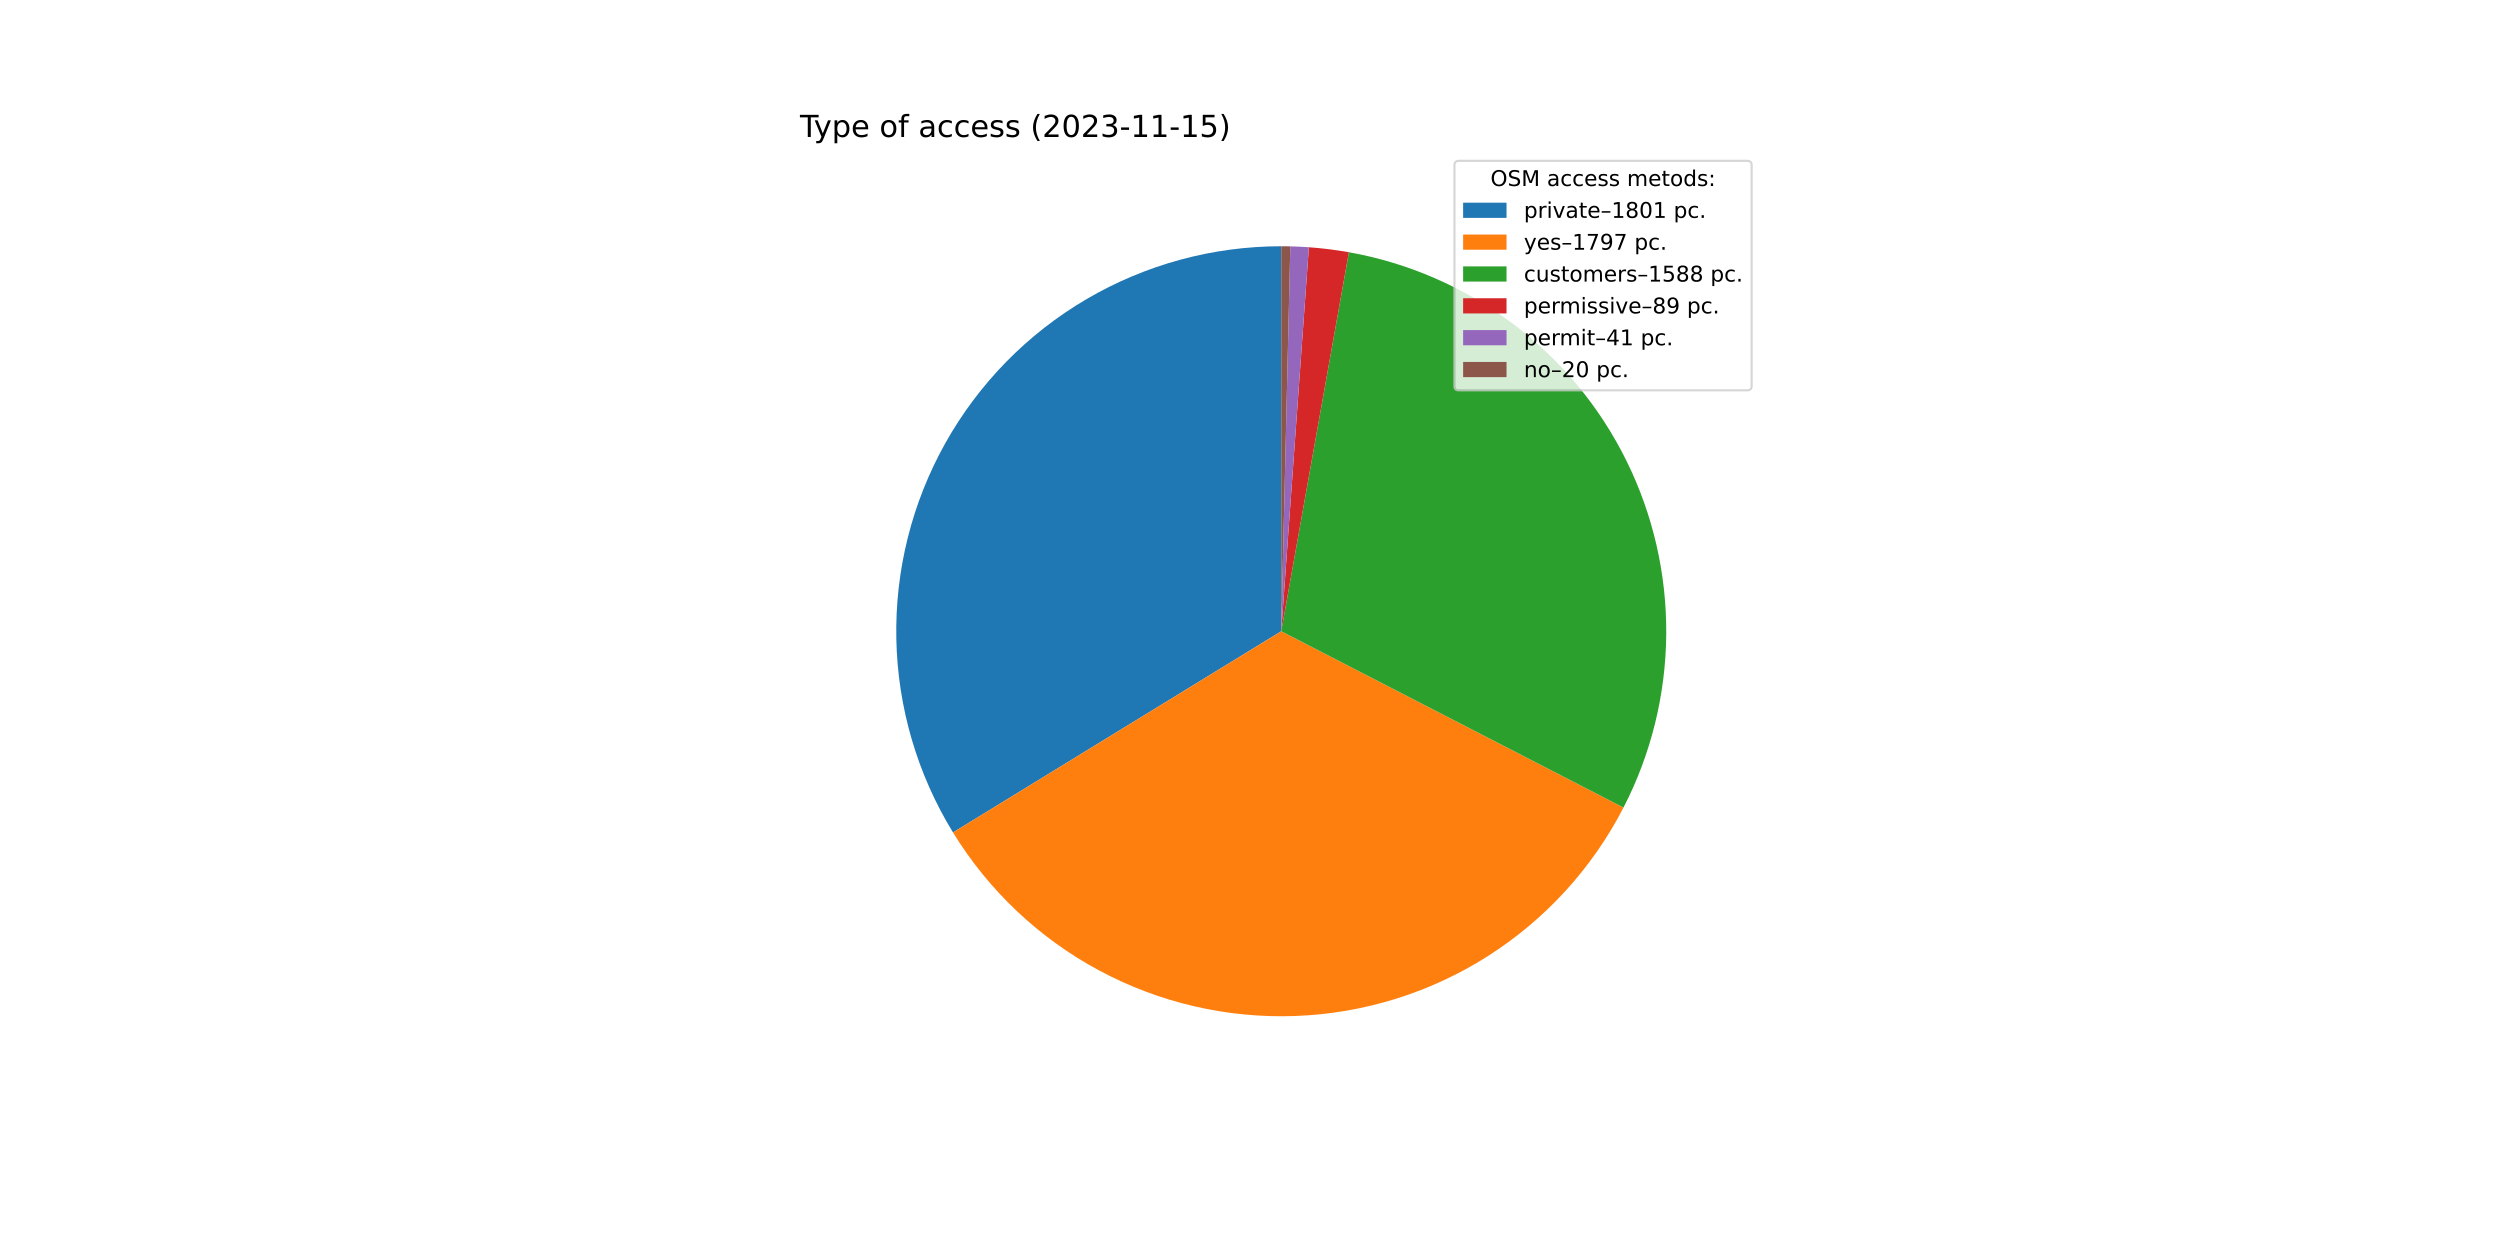
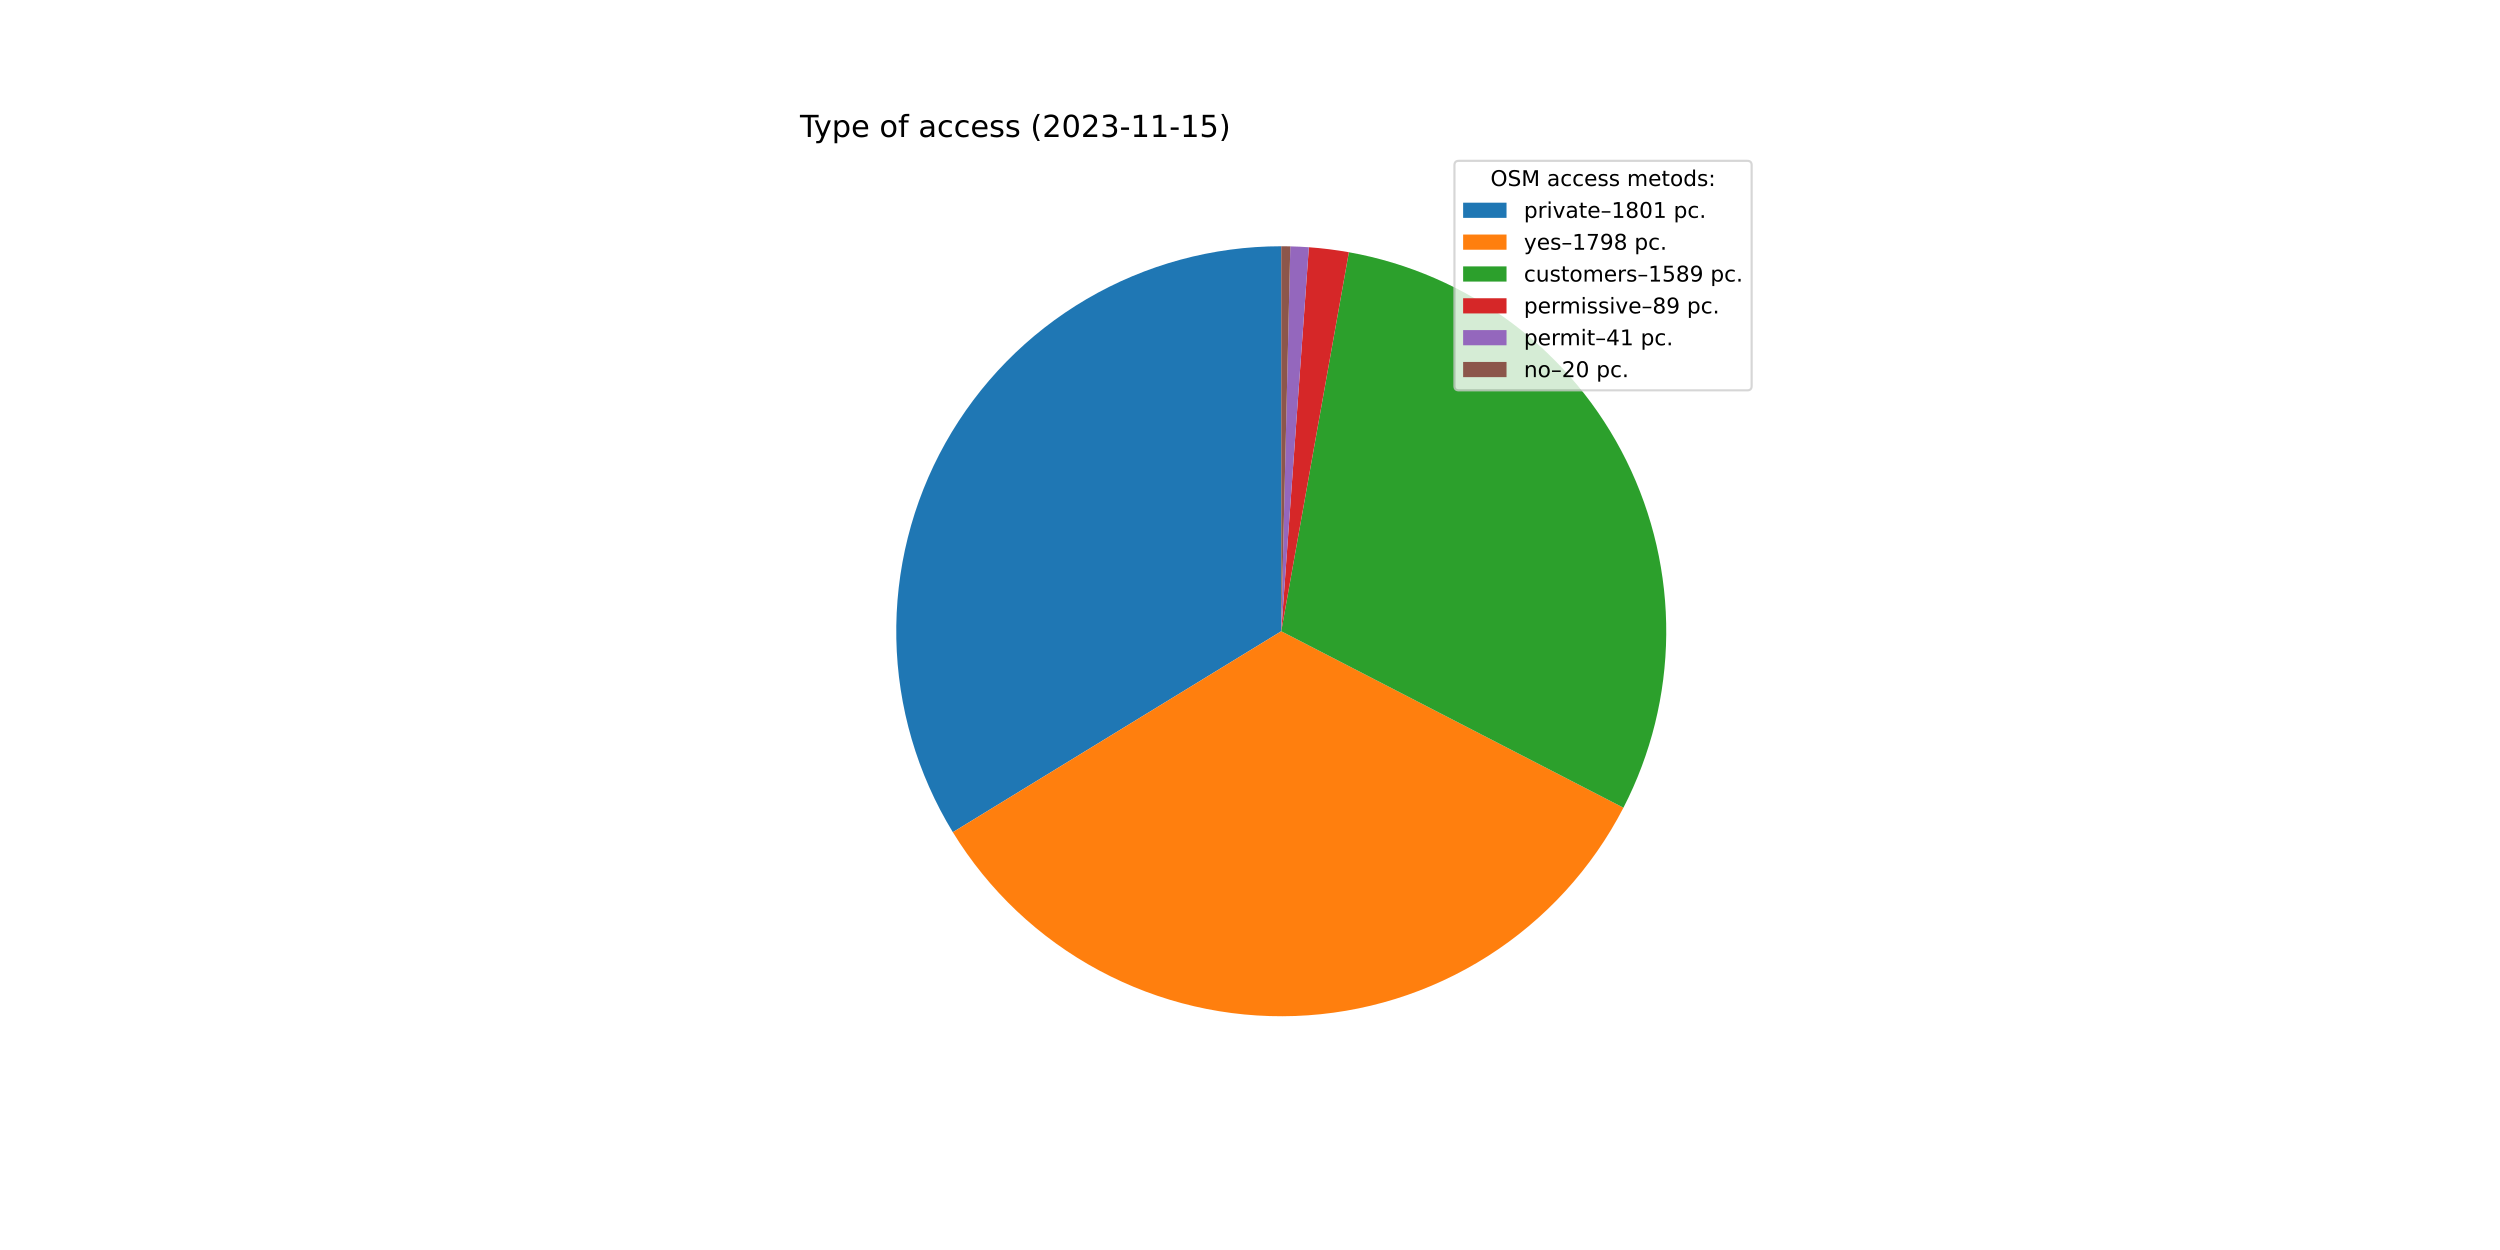
<svg xmlns="http://www.w3.org/2000/svg" xmlns:xlink="http://www.w3.org/1999/xlink" width="1152pt" height="576pt" viewBox="0 0 1152 576" version="1.1">
  <defs>
    <style type="text/css">*{stroke-linejoin: round; stroke-linecap: butt}</style>
  </defs>
  <g id="figure_1">
    <g id="patch_1">
      <path d="M 0 576  L 1152 576  L 1152 0  L 0 0  z " style="fill: #ffffff" />
    </g>
    <g id="axes_1">
      <g id="patch_2">
-         <path d="M 590.4 113.472  C 558.865 113.472 527.893 121.88 500.688 137.827  C 473.482 153.773 451.014 176.689 435.607 204.204  C 420.2 231.719 412.405 262.85 413.027 294.379  C 413.648 325.907 422.666 356.707 439.146 383.593  L 590.4 290.88  L 590.4 113.472  z " style="fill: #1f77b4" />
+         <path d="M 590.4 113.472  C 558.877 113.472 527.917 121.874 500.718 137.809  C 473.52 153.744 451.054 176.644 435.642 204.142  C 420.23 231.641 412.422 262.756 413.024 294.273  C 413.627 325.79 422.62 356.584 439.072 383.473  L 590.4 290.88  L 590.4 113.472  z " style="fill: #1f77b4" />
      </g>
      <g id="patch_3">
-         <path d="M 439.146 383.593  C 455.589 410.419 478.876 432.393 506.609 447.254  C 534.343 462.114 565.537 469.333 596.979 468.166  C 628.421 466.999 658.994 457.489 685.55 440.613  C 712.106 423.738 733.7 400.098 748.11 372.128  L 590.4 290.88  L 439.146 383.593  z " style="fill: #ff7f0e" />
+         <path d="M 439.072 383.473  C 455.497 410.316 478.772 432.312 506.5 447.195  C 534.228 462.078 565.423 469.318 596.872 468.17  C 628.321 467.022 658.905 457.526 685.474 440.662  C 712.043 423.797 733.653 400.162 748.076 372.193  L 590.4 290.88  L 439.072 383.473  z " style="fill: #ff7f0e" />
      </g>
      <g id="patch_4">
-         <path d="M 748.11 372.128  C 760.827 347.442 767.573 320.111 767.802 292.342  C 768.031 264.574 761.737 237.135 749.428 212.243  C 737.119 187.35 719.135 165.692 696.929 149.017  C 674.724 132.342 648.91 121.111 621.572 116.232  L 590.4 290.88  L 748.11 372.128  z " style="fill: #2ca02c" />
+         <path d="M 748.076 372.193  C 760.807 347.505 767.565 320.17 767.802 292.394  C 768.039 264.618 761.749 237.171 749.441 212.27  C 737.133 187.369 719.147 165.703 696.937 149.023  C 674.726 132.342 648.906 121.109 621.561 116.23  L 590.4 290.88  L 748.076 372.193  z " style="fill: #2ca02c" />
      </g>
      <g id="patch_5">
-         <path d="M 621.572 116.232  C 618.522 115.688 615.457 115.223 612.382 114.839  C 609.307 114.455 606.223 114.152 603.132 113.929  L 590.4 290.88  L 621.572 116.232  z " style="fill: #d62728" />
+         <path d="M 621.561 116.23  C 618.511 115.686 615.448 115.222 612.374 114.838  C 609.3 114.454 606.217 114.151 603.127 113.929  L 590.4 290.88  L 621.561 116.23  z " style="fill: #d62728" />
      </g>
      <g id="patch_6">
-         <path d="M 603.132 113.929  C 601.708 113.827 600.283 113.742 598.857 113.674  C 597.431 113.606 596.005 113.555 594.578 113.521  L 590.4 290.88  L 603.132 113.929  z " style="fill: #9467bd" />
+         <path d="M 603.127 113.929  C 601.704 113.827 600.279 113.742 598.854 113.674  C 597.429 113.606 596.003 113.555 594.576 113.521  L 590.4 290.88  L 603.127 113.929  z " style="fill: #9467bd" />
      </g>
      <g id="patch_7">
-         <path d="M 594.578 113.521  C 593.881 113.505 593.185 113.492 592.489 113.484  C 591.793 113.476 591.096 113.472 590.4 113.472  L 590.4 290.88  L 594.578 113.521  z " style="fill: #8c564b" />
+         <path d="M 594.576 113.521  C 593.88 113.505 593.184 113.492 592.488 113.484  C 591.792 113.476 591.096 113.472 590.4 113.472  L 590.4 290.88  L 594.576 113.521  z " style="fill: #8c564b" />
      </g>
      <g id="matplotlib.axis_1" />
      <g id="matplotlib.axis_2" />
      <g id="text_1">
        <g transform="translate(368.64 63.12)scale(0.14 -0.14)">
          <defs>
            <path id="DejaVuSans-54" d="M -19 4666  L 3928 4666  L 3928 4134  L 2272 4134  L 2272 0  L 1638 0  L 1638 4134  L -19 4134  L -19 4666  z " transform="scale(0.015625)" />
            <path id="DejaVuSans-79" d="M 2059 -325  Q 1816 -950 1584 -1140  Q 1353 -1331 966 -1331  L 506 -1331  L 506 -850  L 844 -850  Q 1081 -850 1212 -737  Q 1344 -625 1503 -206  L 1606 56  L 191 3500  L 800 3500  L 1894 763  L 2988 3500  L 3597 3500  L 2059 -325  z " transform="scale(0.015625)" />
            <path id="DejaVuSans-70" d="M 1159 525  L 1159 -1331  L 581 -1331  L 581 3500  L 1159 3500  L 1159 2969  Q 1341 3281 1617 3432  Q 1894 3584 2278 3584  Q 2916 3584 3314 3078  Q 3713 2572 3713 1747  Q 3713 922 3314 415  Q 2916 -91 2278 -91  Q 1894 -91 1617 61  Q 1341 213 1159 525  z M 3116 1747  Q 3116 2381 2855 2742  Q 2594 3103 2138 3103  Q 1681 3103 1420 2742  Q 1159 2381 1159 1747  Q 1159 1113 1420 752  Q 1681 391 2138 391  Q 2594 391 2855 752  Q 3116 1113 3116 1747  z " transform="scale(0.015625)" />
            <path id="DejaVuSans-65" d="M 3597 1894  L 3597 1613  L 953 1613  Q 991 1019 1311 708  Q 1631 397 2203 397  Q 2534 397 2845 478  Q 3156 559 3463 722  L 3463 178  Q 3153 47 2828 -22  Q 2503 -91 2169 -91  Q 1331 -91 842 396  Q 353 884 353 1716  Q 353 2575 817 3079  Q 1281 3584 2069 3584  Q 2775 3584 3186 3129  Q 3597 2675 3597 1894  z M 3022 2063  Q 3016 2534 2758 2815  Q 2500 3097 2075 3097  Q 1594 3097 1305 2825  Q 1016 2553 972 2059  L 3022 2063  z " transform="scale(0.015625)" />
            <path id="DejaVuSans-20" transform="scale(0.015625)" />
            <path id="DejaVuSans-6f" d="M 1959 3097  Q 1497 3097 1228 2736  Q 959 2375 959 1747  Q 959 1119 1226 758  Q 1494 397 1959 397  Q 2419 397 2687 759  Q 2956 1122 2956 1747  Q 2956 2369 2687 2733  Q 2419 3097 1959 3097  z M 1959 3584  Q 2709 3584 3137 3096  Q 3566 2609 3566 1747  Q 3566 888 3137 398  Q 2709 -91 1959 -91  Q 1206 -91 779 398  Q 353 888 353 1747  Q 353 2609 779 3096  Q 1206 3584 1959 3584  z " transform="scale(0.015625)" />
            <path id="DejaVuSans-66" d="M 2375 4863  L 2375 4384  L 1825 4384  Q 1516 4384 1395 4259  Q 1275 4134 1275 3809  L 1275 3500  L 2222 3500  L 2222 3053  L 1275 3053  L 1275 0  L 697 0  L 697 3053  L 147 3053  L 147 3500  L 697 3500  L 697 3744  Q 697 4328 969 4595  Q 1241 4863 1831 4863  L 2375 4863  z " transform="scale(0.015625)" />
            <path id="DejaVuSans-61" d="M 2194 1759  Q 1497 1759 1228 1600  Q 959 1441 959 1056  Q 959 750 1161 570  Q 1363 391 1709 391  Q 2188 391 2477 730  Q 2766 1069 2766 1631  L 2766 1759  L 2194 1759  z M 3341 1997  L 3341 0  L 2766 0  L 2766 531  Q 2569 213 2275 61  Q 1981 -91 1556 -91  Q 1019 -91 701 211  Q 384 513 384 1019  Q 384 1609 779 1909  Q 1175 2209 1959 2209  L 2766 2209  L 2766 2266  Q 2766 2663 2505 2880  Q 2244 3097 1772 3097  Q 1472 3097 1187 3025  Q 903 2953 641 2809  L 641 3341  Q 956 3463 1253 3523  Q 1550 3584 1831 3584  Q 2591 3584 2966 3190  Q 3341 2797 3341 1997  z " transform="scale(0.015625)" />
            <path id="DejaVuSans-63" d="M 3122 3366  L 3122 2828  Q 2878 2963 2633 3030  Q 2388 3097 2138 3097  Q 1578 3097 1268 2742  Q 959 2388 959 1747  Q 959 1106 1268 751  Q 1578 397 2138 397  Q 2388 397 2633 464  Q 2878 531 3122 666  L 3122 134  Q 2881 22 2623 -34  Q 2366 -91 2075 -91  Q 1284 -91 818 406  Q 353 903 353 1747  Q 353 2603 823 3093  Q 1294 3584 2113 3584  Q 2378 3584 2631 3529  Q 2884 3475 3122 3366  z " transform="scale(0.015625)" />
            <path id="DejaVuSans-73" d="M 2834 3397  L 2834 2853  Q 2591 2978 2328 3040  Q 2066 3103 1784 3103  Q 1356 3103 1142 2972  Q 928 2841 928 2578  Q 928 2378 1081 2264  Q 1234 2150 1697 2047  L 1894 2003  Q 2506 1872 2764 1633  Q 3022 1394 3022 966  Q 3022 478 2636 193  Q 2250 -91 1575 -91  Q 1294 -91 989 -36  Q 684 19 347 128  L 347 722  Q 666 556 975 473  Q 1284 391 1588 391  Q 1994 391 2212 530  Q 2431 669 2431 922  Q 2431 1156 2273 1281  Q 2116 1406 1581 1522  L 1381 1569  Q 847 1681 609 1914  Q 372 2147 372 2553  Q 372 3047 722 3315  Q 1072 3584 1716 3584  Q 2034 3584 2315 3537  Q 2597 3491 2834 3397  z " transform="scale(0.015625)" />
            <path id="DejaVuSans-28" d="M 1984 4856  Q 1566 4138 1362 3434  Q 1159 2731 1159 2009  Q 1159 1288 1364 580  Q 1569 -128 1984 -844  L 1484 -844  Q 1016 -109 783 600  Q 550 1309 550 2009  Q 550 2706 781 3412  Q 1013 4119 1484 4856  L 1984 4856  z " transform="scale(0.015625)" />
            <path id="DejaVuSans-32" d="M 1228 531  L 3431 531  L 3431 0  L 469 0  L 469 531  Q 828 903 1448 1529  Q 2069 2156 2228 2338  Q 2531 2678 2651 2914  Q 2772 3150 2772 3378  Q 2772 3750 2511 3984  Q 2250 4219 1831 4219  Q 1534 4219 1204 4116  Q 875 4013 500 3803  L 500 4441  Q 881 4594 1212 4672  Q 1544 4750 1819 4750  Q 2544 4750 2975 4387  Q 3406 4025 3406 3419  Q 3406 3131 3298 2873  Q 3191 2616 2906 2266  Q 2828 2175 2409 1742  Q 1991 1309 1228 531  z " transform="scale(0.015625)" />
            <path id="DejaVuSans-30" d="M 2034 4250  Q 1547 4250 1301 3770  Q 1056 3291 1056 2328  Q 1056 1369 1301 889  Q 1547 409 2034 409  Q 2525 409 2770 889  Q 3016 1369 3016 2328  Q 3016 3291 2770 3770  Q 2525 4250 2034 4250  z M 2034 4750  Q 2819 4750 3233 4129  Q 3647 3509 3647 2328  Q 3647 1150 3233 529  Q 2819 -91 2034 -91  Q 1250 -91 836 529  Q 422 1150 422 2328  Q 422 3509 836 4129  Q 1250 4750 2034 4750  z " transform="scale(0.015625)" />
            <path id="DejaVuSans-33" d="M 2597 2516  Q 3050 2419 3304 2112  Q 3559 1806 3559 1356  Q 3559 666 3084 287  Q 2609 -91 1734 -91  Q 1441 -91 1130 -33  Q 819 25 488 141  L 488 750  Q 750 597 1062 519  Q 1375 441 1716 441  Q 2309 441 2620 675  Q 2931 909 2931 1356  Q 2931 1769 2642 2001  Q 2353 2234 1838 2234  L 1294 2234  L 1294 2753  L 1863 2753  Q 2328 2753 2575 2939  Q 2822 3125 2822 3475  Q 2822 3834 2567 4026  Q 2313 4219 1838 4219  Q 1578 4219 1281 4162  Q 984 4106 628 3988  L 628 4550  Q 988 4650 1302 4700  Q 1616 4750 1894 4750  Q 2613 4750 3031 4423  Q 3450 4097 3450 3541  Q 3450 3153 3228 2886  Q 3006 2619 2597 2516  z " transform="scale(0.015625)" />
            <path id="DejaVuSans-2d" d="M 313 2009  L 1997 2009  L 1997 1497  L 313 1497  L 313 2009  z " transform="scale(0.015625)" />
            <path id="DejaVuSans-31" d="M 794 531  L 1825 531  L 1825 4091  L 703 3866  L 703 4441  L 1819 4666  L 2450 4666  L 2450 531  L 3481 531  L 3481 0  L 794 0  L 794 531  z " transform="scale(0.015625)" />
            <path id="DejaVuSans-35" d="M 691 4666  L 3169 4666  L 3169 4134  L 1269 4134  L 1269 2991  Q 1406 3038 1543 3061  Q 1681 3084 1819 3084  Q 2600 3084 3056 2656  Q 3513 2228 3513 1497  Q 3513 744 3044 326  Q 2575 -91 1722 -91  Q 1428 -91 1123 -41  Q 819 9 494 109  L 494 744  Q 775 591 1075 516  Q 1375 441 1709 441  Q 2250 441 2565 725  Q 2881 1009 2881 1497  Q 2881 1984 2565 2268  Q 2250 2553 1709 2553  Q 1456 2553 1204 2497  Q 953 2441 691 2322  L 691 4666  z " transform="scale(0.015625)" />
            <path id="DejaVuSans-29" d="M 513 4856  L 1013 4856  Q 1481 4119 1714 3412  Q 1947 2706 1947 2009  Q 1947 1309 1714 600  Q 1481 -109 1013 -844  L 513 -844  Q 928 -128 1133 580  Q 1338 1288 1338 2009  Q 1338 2731 1133 3434  Q 928 4138 513 4856  z " transform="scale(0.015625)" />
          </defs>
          <use xlink:href="#DejaVuSans-54" />
          <use xlink:href="#DejaVuSans-79" x="45.459" />
          <use xlink:href="#DejaVuSans-70" x="104.639" />
          <use xlink:href="#DejaVuSans-65" x="168.115" />
          <use xlink:href="#DejaVuSans-20" x="229.639" />
          <use xlink:href="#DejaVuSans-6f" x="261.426" />
          <use xlink:href="#DejaVuSans-66" x="322.607" />
          <use xlink:href="#DejaVuSans-20" x="357.812" />
          <use xlink:href="#DejaVuSans-61" x="389.6" />
          <use xlink:href="#DejaVuSans-63" x="450.879" />
          <use xlink:href="#DejaVuSans-63" x="505.859" />
          <use xlink:href="#DejaVuSans-65" x="560.84" />
          <use xlink:href="#DejaVuSans-73" x="622.363" />
          <use xlink:href="#DejaVuSans-73" x="674.463" />
          <use xlink:href="#DejaVuSans-20" x="726.562" />
          <use xlink:href="#DejaVuSans-28" x="758.35" />
          <use xlink:href="#DejaVuSans-32" x="797.363" />
          <use xlink:href="#DejaVuSans-30" x="860.986" />
          <use xlink:href="#DejaVuSans-32" x="924.609" />
          <use xlink:href="#DejaVuSans-33" x="988.232" />
          <use xlink:href="#DejaVuSans-2d" x="1051.855" />
          <use xlink:href="#DejaVuSans-31" x="1087.939" />
          <use xlink:href="#DejaVuSans-31" x="1151.562" />
          <use xlink:href="#DejaVuSans-2d" x="1215.186" />
          <use xlink:href="#DejaVuSans-31" x="1251.27" />
          <use xlink:href="#DejaVuSans-35" x="1314.893" />
          <use xlink:href="#DejaVuSans-29" x="1378.516" />
        </g>
      </g>
      <g id="legend_1">
        <g id="patch_8">
          <path d="M 672.208 179.867  L 805.16 179.867  Q 807.16 179.867 807.16 177.867  L 807.16 76.12  Q 807.16 74.12 805.16 74.12  L 672.208 74.12  Q 670.208 74.12 670.208 76.12  L 670.208 177.867  Q 670.208 179.867 672.208 179.867  z " style="fill: #ffffff; opacity: 0.8; stroke: #cccccc; stroke-linejoin: miter" />
        </g>
        <g id="text_2">
          <g transform="translate(686.8038 85.71844)scale(0.1 -0.1)">
            <defs>
              <path id="DejaVuSans-4f" d="M 2522 4238  Q 1834 4238 1429 3725  Q 1025 3213 1025 2328  Q 1025 1447 1429 934  Q 1834 422 2522 422  Q 3209 422 3611 934  Q 4013 1447 4013 2328  Q 4013 3213 3611 3725  Q 3209 4238 2522 4238  z M 2522 4750  Q 3503 4750 4090 4092  Q 4678 3434 4678 2328  Q 4678 1225 4090 567  Q 3503 -91 2522 -91  Q 1538 -91 948 565  Q 359 1222 359 2328  Q 359 3434 948 4092  Q 1538 4750 2522 4750  z " transform="scale(0.015625)" />
              <path id="DejaVuSans-53" d="M 3425 4513  L 3425 3897  Q 3066 4069 2747 4153  Q 2428 4238 2131 4238  Q 1616 4238 1336 4038  Q 1056 3838 1056 3469  Q 1056 3159 1242 3001  Q 1428 2844 1947 2747  L 2328 2669  Q 3034 2534 3370 2195  Q 3706 1856 3706 1288  Q 3706 609 3251 259  Q 2797 -91 1919 -91  Q 1588 -91 1214 -16  Q 841 59 441 206  L 441 856  Q 825 641 1194 531  Q 1563 422 1919 422  Q 2459 422 2753 634  Q 3047 847 3047 1241  Q 3047 1584 2836 1778  Q 2625 1972 2144 2069  L 1759 2144  Q 1053 2284 737 2584  Q 422 2884 422 3419  Q 422 4038 858 4394  Q 1294 4750 2059 4750  Q 2388 4750 2728 4690  Q 3069 4631 3425 4513  z " transform="scale(0.015625)" />
              <path id="DejaVuSans-4d" d="M 628 4666  L 1569 4666  L 2759 1491  L 3956 4666  L 4897 4666  L 4897 0  L 4281 0  L 4281 4097  L 3078 897  L 2444 897  L 1241 4097  L 1241 0  L 628 0  L 628 4666  z " transform="scale(0.015625)" />
              <path id="DejaVuSans-6d" d="M 3328 2828  Q 3544 3216 3844 3400  Q 4144 3584 4550 3584  Q 5097 3584 5394 3201  Q 5691 2819 5691 2113  L 5691 0  L 5113 0  L 5113 2094  Q 5113 2597 4934 2840  Q 4756 3084 4391 3084  Q 3944 3084 3684 2787  Q 3425 2491 3425 1978  L 3425 0  L 2847 0  L 2847 2094  Q 2847 2600 2669 2842  Q 2491 3084 2119 3084  Q 1678 3084 1418 2786  Q 1159 2488 1159 1978  L 1159 0  L 581 0  L 581 3500  L 1159 3500  L 1159 2956  Q 1356 3278 1631 3431  Q 1906 3584 2284 3584  Q 2666 3584 2933 3390  Q 3200 3197 3328 2828  z " transform="scale(0.015625)" />
              <path id="DejaVuSans-74" d="M 1172 4494  L 1172 3500  L 2356 3500  L 2356 3053  L 1172 3053  L 1172 1153  Q 1172 725 1289 603  Q 1406 481 1766 481  L 2356 481  L 2356 0  L 1766 0  Q 1100 0 847 248  Q 594 497 594 1153  L 594 3053  L 172 3053  L 172 3500  L 594 3500  L 594 4494  L 1172 4494  z " transform="scale(0.015625)" />
              <path id="DejaVuSans-64" d="M 2906 2969  L 2906 4863  L 3481 4863  L 3481 0  L 2906 0  L 2906 525  Q 2725 213 2448 61  Q 2172 -91 1784 -91  Q 1150 -91 751 415  Q 353 922 353 1747  Q 353 2572 751 3078  Q 1150 3584 1784 3584  Q 2172 3584 2448 3432  Q 2725 3281 2906 2969  z M 947 1747  Q 947 1113 1208 752  Q 1469 391 1925 391  Q 2381 391 2643 752  Q 2906 1113 2906 1747  Q 2906 2381 2643 2742  Q 2381 3103 1925 3103  Q 1469 3103 1208 2742  Q 947 2381 947 1747  z " transform="scale(0.015625)" />
              <path id="DejaVuSans-3a" d="M 750 794  L 1409 794  L 1409 0  L 750 0  L 750 794  z M 750 3309  L 1409 3309  L 1409 2516  L 750 2516  L 750 3309  z " transform="scale(0.015625)" />
            </defs>
            <use xlink:href="#DejaVuSans-4f" />
            <use xlink:href="#DejaVuSans-53" x="78.711" />
            <use xlink:href="#DejaVuSans-4d" x="142.188" />
            <use xlink:href="#DejaVuSans-20" x="228.467" />
            <use xlink:href="#DejaVuSans-61" x="260.254" />
            <use xlink:href="#DejaVuSans-63" x="321.533" />
            <use xlink:href="#DejaVuSans-63" x="376.514" />
            <use xlink:href="#DejaVuSans-65" x="431.494" />
            <use xlink:href="#DejaVuSans-73" x="493.018" />
            <use xlink:href="#DejaVuSans-73" x="545.117" />
            <use xlink:href="#DejaVuSans-20" x="597.217" />
            <use xlink:href="#DejaVuSans-6d" x="629.004" />
            <use xlink:href="#DejaVuSans-65" x="726.416" />
            <use xlink:href="#DejaVuSans-74" x="787.939" />
            <use xlink:href="#DejaVuSans-6f" x="827.148" />
            <use xlink:href="#DejaVuSans-64" x="888.33" />
            <use xlink:href="#DejaVuSans-73" x="951.807" />
            <use xlink:href="#DejaVuSans-3a" x="1003.906" />
          </g>
        </g>
        <g id="patch_9">
          <path d="M 674.208 100.397  L 694.208 100.397  L 694.208 93.397  L 674.208 93.397  z " style="fill: #1f77b4" />
        </g>
        <g id="text_3">
          <g transform="translate(702.2084 100.3966)scale(0.1 -0.1)">
            <defs>
              <path id="DejaVuSans-72" d="M 2631 2963  Q 2534 3019 2420 3045  Q 2306 3072 2169 3072  Q 1681 3072 1420 2755  Q 1159 2438 1159 1844  L 1159 0  L 581 0  L 581 3500  L 1159 3500  L 1159 2956  Q 1341 3275 1631 3429  Q 1922 3584 2338 3584  Q 2397 3584 2469 3576  Q 2541 3569 2628 3553  L 2631 2963  z " transform="scale(0.015625)" />
              <path id="DejaVuSans-69" d="M 603 3500  L 1178 3500  L 1178 0  L 603 0  L 603 3500  z M 603 4863  L 1178 4863  L 1178 4134  L 603 4134  L 603 4863  z " transform="scale(0.015625)" />
              <path id="DejaVuSans-76" d="M 191 3500  L 800 3500  L 1894 563  L 2988 3500  L 3597 3500  L 2284 0  L 1503 0  L 191 3500  z " transform="scale(0.015625)" />
              <path id="DejaVuSans-2013" d="M 313 1978  L 2888 1978  L 2888 1528  L 313 1528  L 313 1978  z " transform="scale(0.015625)" />
              <path id="DejaVuSans-38" d="M 2034 2216  Q 1584 2216 1326 1975  Q 1069 1734 1069 1313  Q 1069 891 1326 650  Q 1584 409 2034 409  Q 2484 409 2743 651  Q 3003 894 3003 1313  Q 3003 1734 2745 1975  Q 2488 2216 2034 2216  z M 1403 2484  Q 997 2584 770 2862  Q 544 3141 544 3541  Q 544 4100 942 4425  Q 1341 4750 2034 4750  Q 2731 4750 3128 4425  Q 3525 4100 3525 3541  Q 3525 3141 3298 2862  Q 3072 2584 2669 2484  Q 3125 2378 3379 2068  Q 3634 1759 3634 1313  Q 3634 634 3220 271  Q 2806 -91 2034 -91  Q 1263 -91 848 271  Q 434 634 434 1313  Q 434 1759 690 2068  Q 947 2378 1403 2484  z M 1172 3481  Q 1172 3119 1398 2916  Q 1625 2713 2034 2713  Q 2441 2713 2670 2916  Q 2900 3119 2900 3481  Q 2900 3844 2670 4047  Q 2441 4250 2034 4250  Q 1625 4250 1398 4047  Q 1172 3844 1172 3481  z " transform="scale(0.015625)" />
              <path id="DejaVuSans-2e" d="M 684 794  L 1344 794  L 1344 0  L 684 0  L 684 794  z " transform="scale(0.015625)" />
            </defs>
            <use xlink:href="#DejaVuSans-70" />
            <use xlink:href="#DejaVuSans-72" x="63.477" />
            <use xlink:href="#DejaVuSans-69" x="104.59" />
            <use xlink:href="#DejaVuSans-76" x="132.373" />
            <use xlink:href="#DejaVuSans-61" x="191.553" />
            <use xlink:href="#DejaVuSans-74" x="252.832" />
            <use xlink:href="#DejaVuSans-65" x="292.041" />
            <use xlink:href="#DejaVuSans-2013" x="353.564" />
            <use xlink:href="#DejaVuSans-31" x="403.564" />
            <use xlink:href="#DejaVuSans-38" x="467.188" />
            <use xlink:href="#DejaVuSans-30" x="530.811" />
            <use xlink:href="#DejaVuSans-31" x="594.434" />
            <use xlink:href="#DejaVuSans-20" x="658.057" />
            <use xlink:href="#DejaVuSans-70" x="689.844" />
            <use xlink:href="#DejaVuSans-63" x="753.32" />
            <use xlink:href="#DejaVuSans-2e" x="808.301" />
          </g>
        </g>
        <g id="patch_10">
          <path d="M 674.208 115.075  L 694.208 115.075  L 694.208 108.075  L 674.208 108.075  z " style="fill: #ff7f0e" />
        </g>
        <g id="text_4">
          <g transform="translate(702.2084 115.0747)scale(0.1 -0.1)">
            <defs>
              <path id="DejaVuSans-37" d="M 525 4666  L 3525 4666  L 3525 4397  L 1831 0  L 1172 0  L 2766 4134  L 525 4134  L 525 4666  z " transform="scale(0.015625)" />
              <path id="DejaVuSans-39" d="M 703 97  L 703 672  Q 941 559 1184 500  Q 1428 441 1663 441  Q 2288 441 2617 861  Q 2947 1281 2994 2138  Q 2813 1869 2534 1725  Q 2256 1581 1919 1581  Q 1219 1581 811 2004  Q 403 2428 403 3163  Q 403 3881 828 4315  Q 1253 4750 1959 4750  Q 2769 4750 3195 4129  Q 3622 3509 3622 2328  Q 3622 1225 3098 567  Q 2575 -91 1691 -91  Q 1453 -91 1209 -44  Q 966 3 703 97  z M 1959 2075  Q 2384 2075 2632 2365  Q 2881 2656 2881 3163  Q 2881 3666 2632 3958  Q 2384 4250 1959 4250  Q 1534 4250 1286 3958  Q 1038 3666 1038 3163  Q 1038 2656 1286 2365  Q 1534 2075 1959 2075  z " transform="scale(0.015625)" />
            </defs>
            <use xlink:href="#DejaVuSans-79" />
            <use xlink:href="#DejaVuSans-65" x="59.18" />
            <use xlink:href="#DejaVuSans-73" x="120.703" />
            <use xlink:href="#DejaVuSans-2013" x="172.803" />
            <use xlink:href="#DejaVuSans-31" x="222.803" />
            <use xlink:href="#DejaVuSans-37" x="286.426" />
            <use xlink:href="#DejaVuSans-39" x="350.049" />
-             <use xlink:href="#DejaVuSans-37" x="413.672" />
+             <use xlink:href="#DejaVuSans-38" x="413.672" />
            <use xlink:href="#DejaVuSans-20" x="477.295" />
            <use xlink:href="#DejaVuSans-70" x="509.082" />
            <use xlink:href="#DejaVuSans-63" x="572.559" />
            <use xlink:href="#DejaVuSans-2e" x="627.539" />
          </g>
        </g>
        <g id="patch_11">
          <path d="M 674.208 129.753  L 694.208 129.753  L 694.208 122.753  L 674.208 122.753  z " style="fill: #2ca02c" />
        </g>
        <g id="text_5">
          <g transform="translate(702.2084 129.7528)scale(0.1 -0.1)">
            <defs>
              <path id="DejaVuSans-75" d="M 544 1381  L 544 3500  L 1119 3500  L 1119 1403  Q 1119 906 1312 657  Q 1506 409 1894 409  Q 2359 409 2629 706  Q 2900 1003 2900 1516  L 2900 3500  L 3475 3500  L 3475 0  L 2900 0  L 2900 538  Q 2691 219 2414 64  Q 2138 -91 1772 -91  Q 1169 -91 856 284  Q 544 659 544 1381  z M 1991 3584  L 1991 3584  z " transform="scale(0.015625)" />
            </defs>
            <use xlink:href="#DejaVuSans-63" />
            <use xlink:href="#DejaVuSans-75" x="54.98" />
            <use xlink:href="#DejaVuSans-73" x="118.359" />
            <use xlink:href="#DejaVuSans-74" x="170.459" />
            <use xlink:href="#DejaVuSans-6f" x="209.668" />
            <use xlink:href="#DejaVuSans-6d" x="270.85" />
            <use xlink:href="#DejaVuSans-65" x="368.262" />
            <use xlink:href="#DejaVuSans-72" x="429.785" />
            <use xlink:href="#DejaVuSans-73" x="470.898" />
            <use xlink:href="#DejaVuSans-2013" x="522.998" />
            <use xlink:href="#DejaVuSans-31" x="572.998" />
            <use xlink:href="#DejaVuSans-35" x="636.621" />
            <use xlink:href="#DejaVuSans-38" x="700.244" />
-             <use xlink:href="#DejaVuSans-38" x="763.867" />
+             <use xlink:href="#DejaVuSans-39" x="763.867" />
            <use xlink:href="#DejaVuSans-20" x="827.49" />
            <use xlink:href="#DejaVuSans-70" x="859.277" />
            <use xlink:href="#DejaVuSans-63" x="922.754" />
            <use xlink:href="#DejaVuSans-2e" x="977.734" />
          </g>
        </g>
        <g id="patch_12">
          <path d="M 674.208 144.431  L 694.208 144.431  L 694.208 137.431  L 674.208 137.431  z " style="fill: #d62728" />
        </g>
        <g id="text_6">
          <g transform="translate(702.2084 144.4309)scale(0.1 -0.1)">
            <use xlink:href="#DejaVuSans-70" />
            <use xlink:href="#DejaVuSans-65" x="63.477" />
            <use xlink:href="#DejaVuSans-72" x="125" />
            <use xlink:href="#DejaVuSans-6d" x="164.363" />
            <use xlink:href="#DejaVuSans-69" x="261.775" />
            <use xlink:href="#DejaVuSans-73" x="289.559" />
            <use xlink:href="#DejaVuSans-73" x="341.658" />
            <use xlink:href="#DejaVuSans-69" x="393.758" />
            <use xlink:href="#DejaVuSans-76" x="421.541" />
            <use xlink:href="#DejaVuSans-65" x="480.721" />
            <use xlink:href="#DejaVuSans-2013" x="542.244" />
            <use xlink:href="#DejaVuSans-38" x="592.244" />
            <use xlink:href="#DejaVuSans-39" x="655.867" />
            <use xlink:href="#DejaVuSans-20" x="719.49" />
            <use xlink:href="#DejaVuSans-70" x="751.277" />
            <use xlink:href="#DejaVuSans-63" x="814.754" />
            <use xlink:href="#DejaVuSans-2e" x="869.734" />
          </g>
        </g>
        <g id="patch_13">
          <path d="M 674.208 159.109  L 694.208 159.109  L 694.208 152.109  L 674.208 152.109  z " style="fill: #9467bd" />
        </g>
        <g id="text_7">
          <g transform="translate(702.2084 159.1091)scale(0.1 -0.1)">
            <defs>
              <path id="DejaVuSans-34" d="M 2419 4116  L 825 1625  L 2419 1625  L 2419 4116  z M 2253 4666  L 3047 4666  L 3047 1625  L 3713 1625  L 3713 1100  L 3047 1100  L 3047 0  L 2419 0  L 2419 1100  L 313 1100  L 313 1709  L 2253 4666  z " transform="scale(0.015625)" />
            </defs>
            <use xlink:href="#DejaVuSans-70" />
            <use xlink:href="#DejaVuSans-65" x="63.477" />
            <use xlink:href="#DejaVuSans-72" x="125" />
            <use xlink:href="#DejaVuSans-6d" x="164.363" />
            <use xlink:href="#DejaVuSans-69" x="261.775" />
            <use xlink:href="#DejaVuSans-74" x="289.559" />
            <use xlink:href="#DejaVuSans-2013" x="328.768" />
            <use xlink:href="#DejaVuSans-34" x="378.768" />
            <use xlink:href="#DejaVuSans-31" x="442.391" />
            <use xlink:href="#DejaVuSans-20" x="506.014" />
            <use xlink:href="#DejaVuSans-70" x="537.801" />
            <use xlink:href="#DejaVuSans-63" x="601.277" />
            <use xlink:href="#DejaVuSans-2e" x="656.258" />
          </g>
        </g>
        <g id="patch_14">
          <path d="M 674.208 173.787  L 694.208 173.787  L 694.208 166.787  L 674.208 166.787  z " style="fill: #8c564b" />
        </g>
        <g id="text_8">
          <g transform="translate(702.2084 173.7872)scale(0.1 -0.1)">
            <defs>
              <path id="DejaVuSans-6e" d="M 3513 2113  L 3513 0  L 2938 0  L 2938 2094  Q 2938 2591 2744 2837  Q 2550 3084 2163 3084  Q 1697 3084 1428 2787  Q 1159 2491 1159 1978  L 1159 0  L 581 0  L 581 3500  L 1159 3500  L 1159 2956  Q 1366 3272 1645 3428  Q 1925 3584 2291 3584  Q 2894 3584 3203 3211  Q 3513 2838 3513 2113  z " transform="scale(0.015625)" />
            </defs>
            <use xlink:href="#DejaVuSans-6e" />
            <use xlink:href="#DejaVuSans-6f" x="63.379" />
            <use xlink:href="#DejaVuSans-2013" x="124.561" />
            <use xlink:href="#DejaVuSans-32" x="174.561" />
            <use xlink:href="#DejaVuSans-30" x="238.184" />
            <use xlink:href="#DejaVuSans-20" x="301.807" />
            <use xlink:href="#DejaVuSans-70" x="333.594" />
            <use xlink:href="#DejaVuSans-63" x="397.07" />
            <use xlink:href="#DejaVuSans-2e" x="452.051" />
          </g>
        </g>
      </g>
    </g>
  </g>
</svg>
